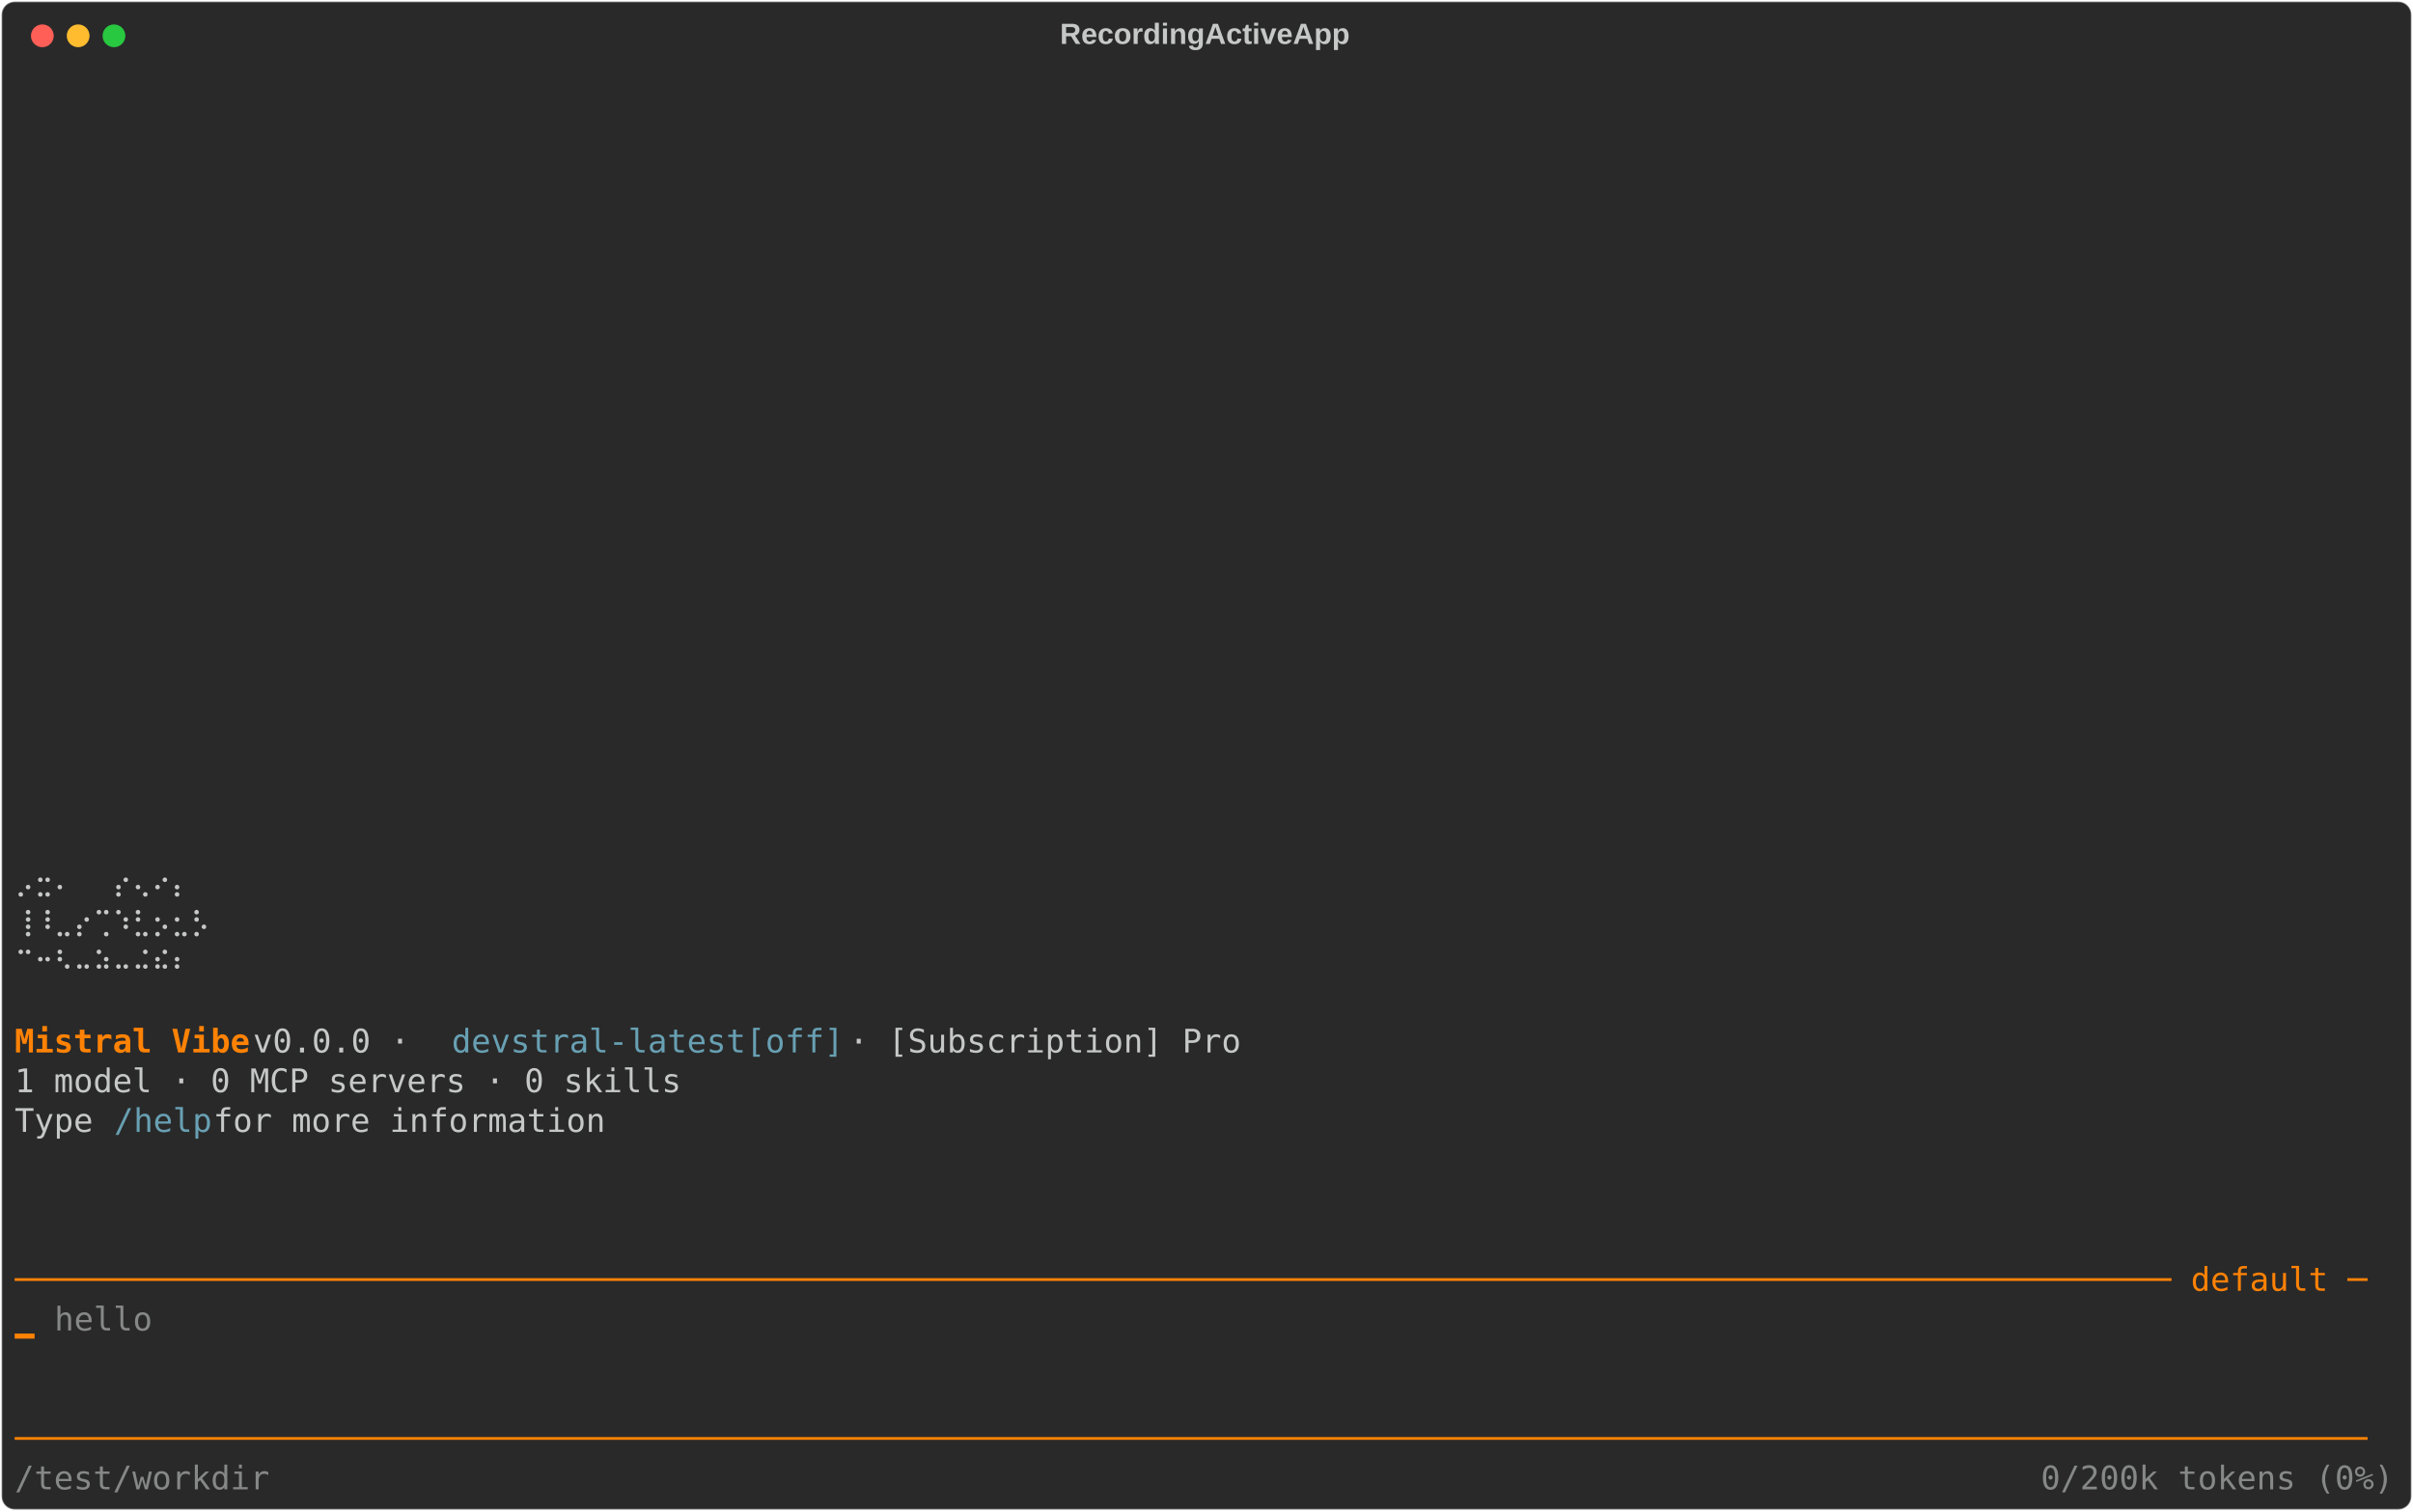
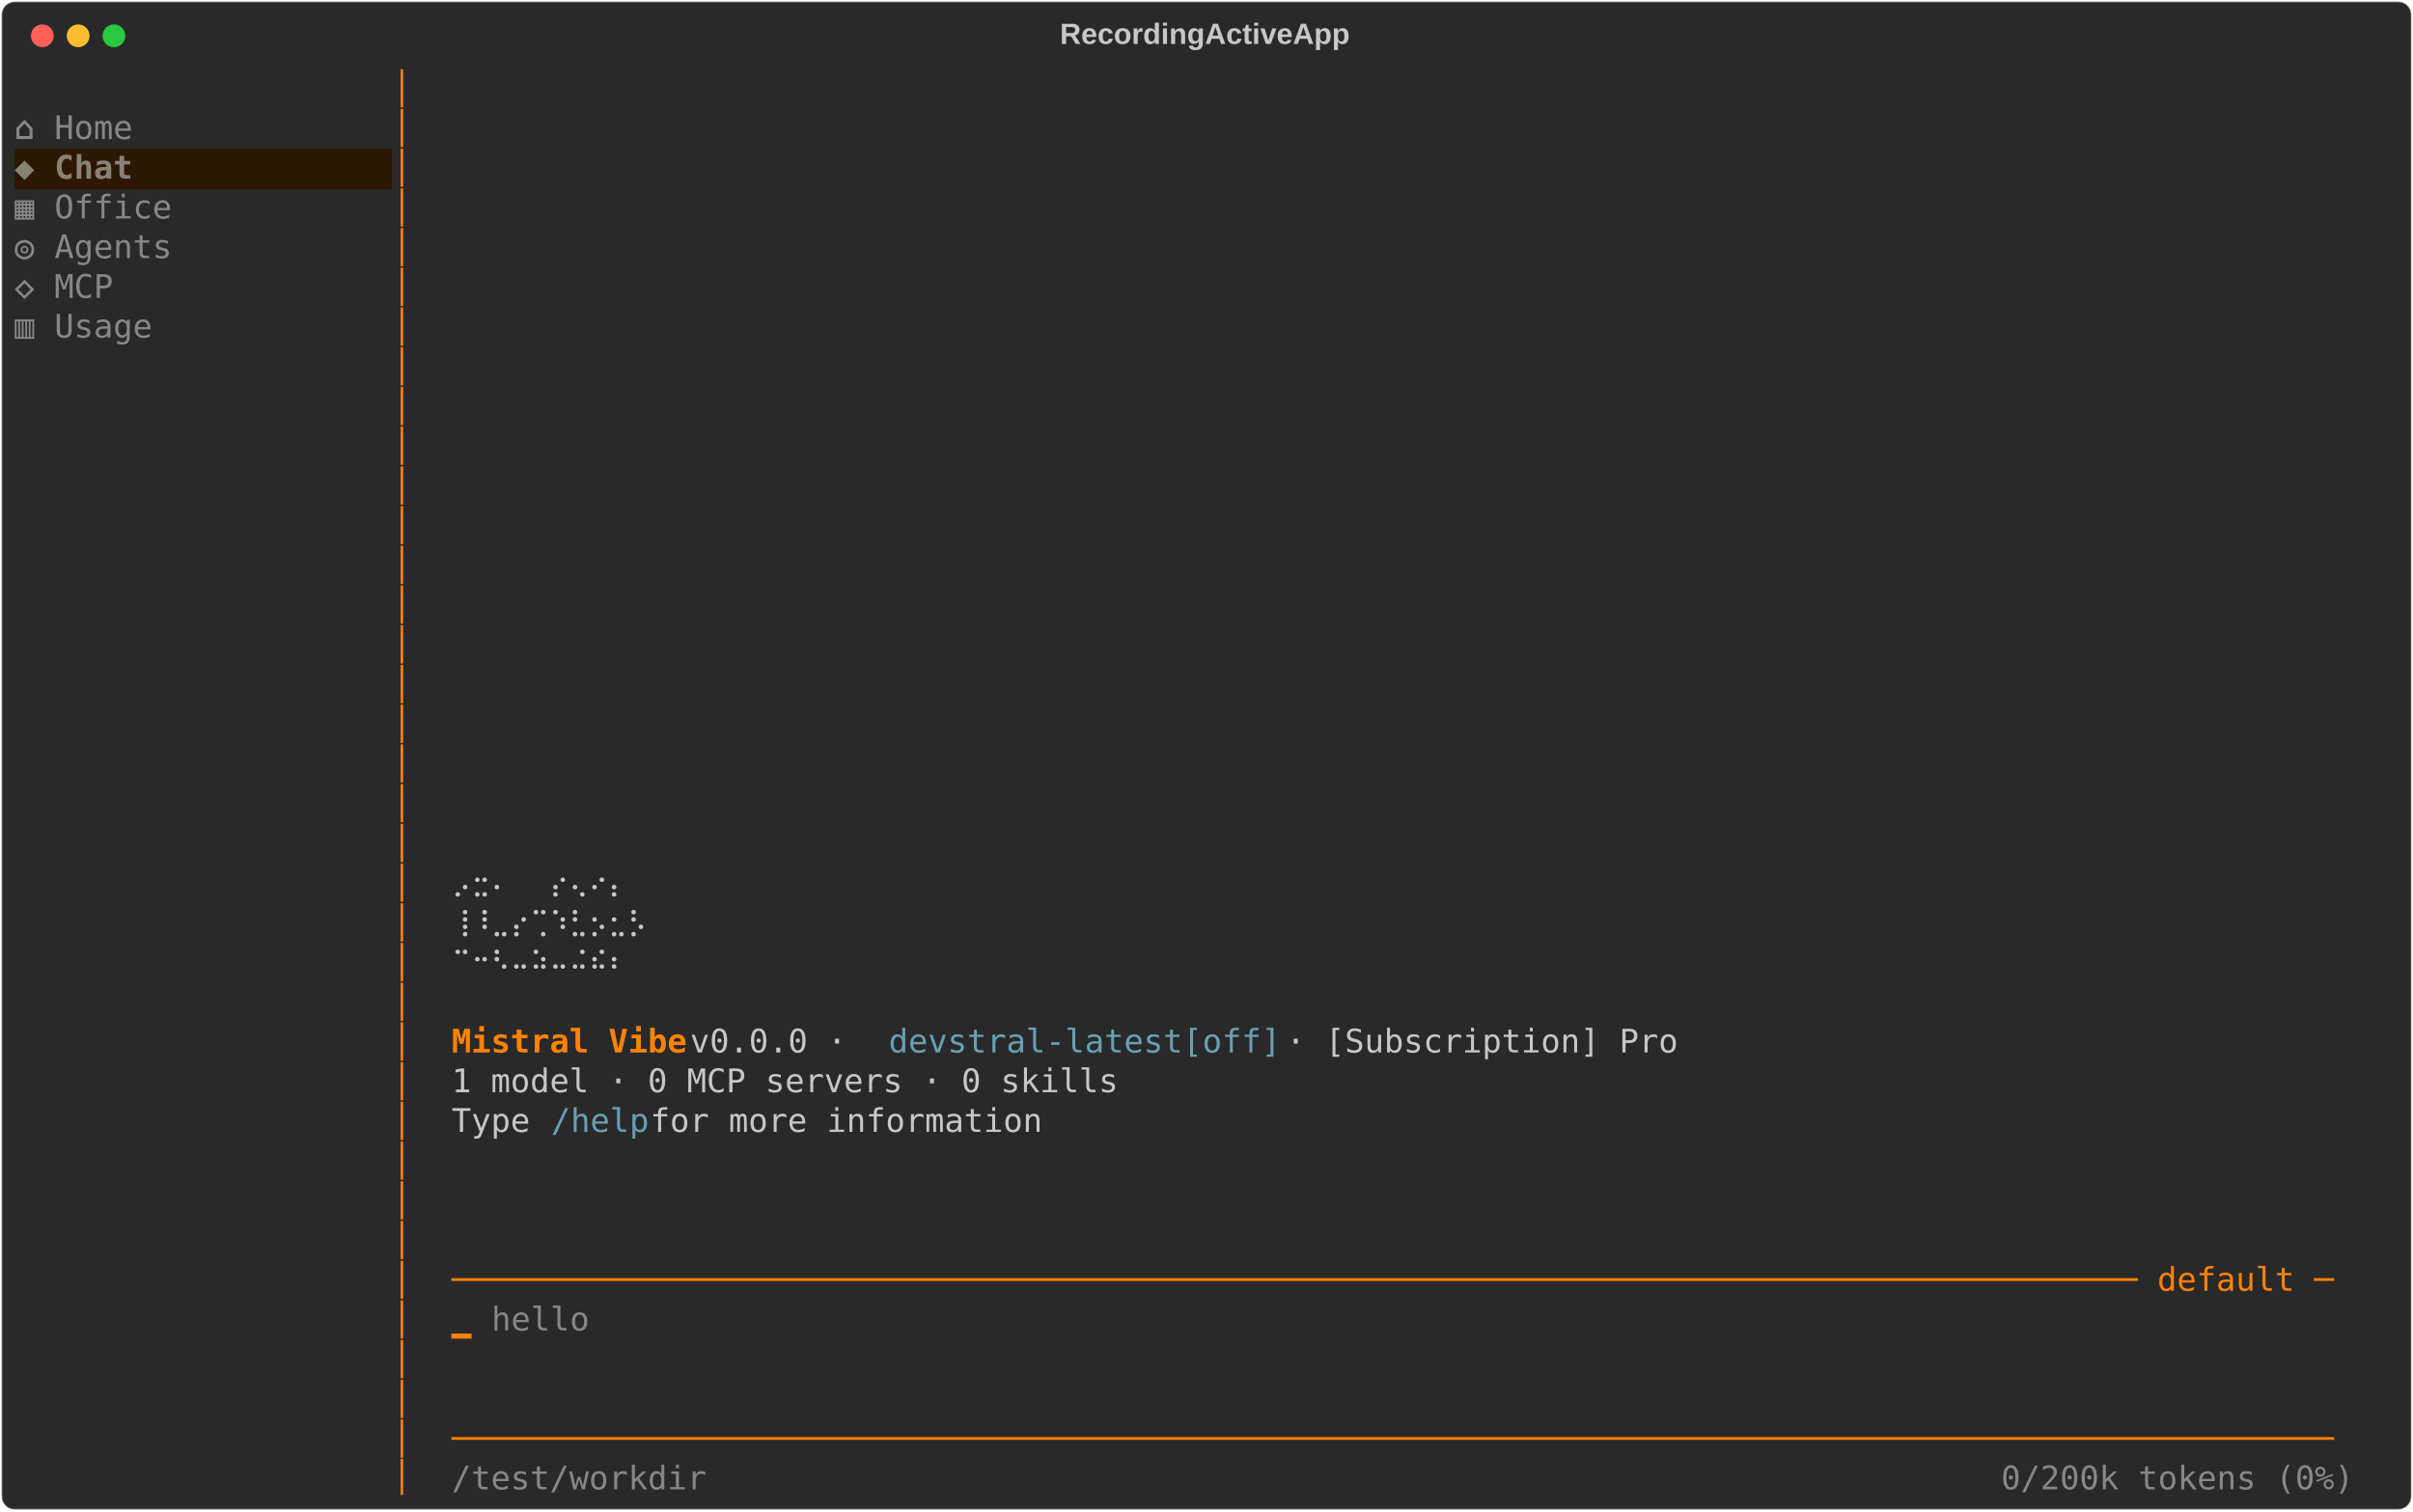
<svg xmlns="http://www.w3.org/2000/svg" class="rich-terminal" viewBox="0 0 1482 928.4">
  <style>

    @font-face {
        font-family: "Fira Code";
        src: local("FiraCode-Regular"),
                url("https://cdnjs.cloudflare.com/ajax/libs/firacode/6.2.0/woff2/FiraCode-Regular.woff2") format("woff2"),
                url("https://cdnjs.cloudflare.com/ajax/libs/firacode/6.2.0/woff/FiraCode-Regular.woff") format("woff");
        font-style: normal;
        font-weight: 400;
    }
    @font-face {
        font-family: "Fira Code";
        src: local("FiraCode-Bold"),
                url("https://cdnjs.cloudflare.com/ajax/libs/firacode/6.2.0/woff2/FiraCode-Bold.woff2") format("woff2"),
                url("https://cdnjs.cloudflare.com/ajax/libs/firacode/6.2.0/woff/FiraCode-Bold.woff") format("woff");
        font-style: bold;
        font-weight: 700;
    }

    .terminal-matrix {
        font-family: Fira Code, monospace;
        font-size: 20px;
        line-height: 24.4px;
        font-variant-east-asian: full-width;
    }

    .terminal-title {
        font-size: 18px;
        font-weight: bold;
        font-family: arial;
    }

    .terminal-r1 { fill: #c5c8c6 }
- .terminal-r2 { fill: #ff8205;font-weight: bold }
- .terminal-r3 { fill: #68a0b3 }
- .terminal-r4 { fill: #ff8205 }
- .terminal-r5 { fill: #868887 }
+ .terminal-r2 { fill: #ff8205 }
+ .terminal-r3 { fill: #868887;font-weight: bold }
+ .terminal-r4 { fill: #868887 }
+ .terminal-r5 { fill: #888176;font-weight: bold }
+ .terminal-r6 { fill: #ff8205;font-weight: bold }
+ .terminal-r7 { fill: #68a0b3 }
    </style>
  <defs>
    <clipPath id="terminal-clip-terminal">
      <rect x="0" y="0" width="1463.0" height="877.4" />
    </clipPath>
    <clipPath id="terminal-line-0">
      <rect x="0" y="1.5" width="1464" height="24.65" />
    </clipPath>
    <clipPath id="terminal-line-1">
      <rect x="0" y="25.9" width="1464" height="24.65" />
    </clipPath>
    <clipPath id="terminal-line-2">
      <rect x="0" y="50.3" width="1464" height="24.65" />
    </clipPath>
    <clipPath id="terminal-line-3">
      <rect x="0" y="74.7" width="1464" height="24.65" />
    </clipPath>
    <clipPath id="terminal-line-4">
      <rect x="0" y="99.1" width="1464" height="24.65" />
    </clipPath>
    <clipPath id="terminal-line-5">
      <rect x="0" y="123.5" width="1464" height="24.65" />
    </clipPath>
    <clipPath id="terminal-line-6">
      <rect x="0" y="147.9" width="1464" height="24.65" />
    </clipPath>
    <clipPath id="terminal-line-7">
      <rect x="0" y="172.3" width="1464" height="24.65" />
    </clipPath>
    <clipPath id="terminal-line-8">
      <rect x="0" y="196.7" width="1464" height="24.65" />
    </clipPath>
    <clipPath id="terminal-line-9">
      <rect x="0" y="221.1" width="1464" height="24.65" />
    </clipPath>
    <clipPath id="terminal-line-10">
      <rect x="0" y="245.5" width="1464" height="24.65" />
    </clipPath>
    <clipPath id="terminal-line-11">
      <rect x="0" y="269.9" width="1464" height="24.65" />
    </clipPath>
    <clipPath id="terminal-line-12">
      <rect x="0" y="294.3" width="1464" height="24.65" />
    </clipPath>
    <clipPath id="terminal-line-13">
      <rect x="0" y="318.7" width="1464" height="24.65" />
    </clipPath>
    <clipPath id="terminal-line-14">
      <rect x="0" y="343.1" width="1464" height="24.65" />
    </clipPath>
    <clipPath id="terminal-line-15">
      <rect x="0" y="367.5" width="1464" height="24.65" />
    </clipPath>
    <clipPath id="terminal-line-16">
      <rect x="0" y="391.9" width="1464" height="24.65" />
    </clipPath>
    <clipPath id="terminal-line-17">
      <rect x="0" y="416.3" width="1464" height="24.65" />
    </clipPath>
    <clipPath id="terminal-line-18">
      <rect x="0" y="440.7" width="1464" height="24.65" />
    </clipPath>
    <clipPath id="terminal-line-19">
      <rect x="0" y="465.1" width="1464" height="24.65" />
    </clipPath>
    <clipPath id="terminal-line-20">
      <rect x="0" y="489.5" width="1464" height="24.65" />
    </clipPath>
    <clipPath id="terminal-line-21">
      <rect x="0" y="513.9" width="1464" height="24.65" />
    </clipPath>
    <clipPath id="terminal-line-22">
      <rect x="0" y="538.3" width="1464" height="24.65" />
    </clipPath>
    <clipPath id="terminal-line-23">
      <rect x="0" y="562.7" width="1464" height="24.65" />
    </clipPath>
    <clipPath id="terminal-line-24">
      <rect x="0" y="587.1" width="1464" height="24.65" />
    </clipPath>
    <clipPath id="terminal-line-25">
      <rect x="0" y="611.5" width="1464" height="24.65" />
    </clipPath>
    <clipPath id="terminal-line-26">
      <rect x="0" y="635.9" width="1464" height="24.65" />
    </clipPath>
    <clipPath id="terminal-line-27">
      <rect x="0" y="660.3" width="1464" height="24.65" />
    </clipPath>
    <clipPath id="terminal-line-28">
      <rect x="0" y="684.7" width="1464" height="24.65" />
    </clipPath>
    <clipPath id="terminal-line-29">
      <rect x="0" y="709.1" width="1464" height="24.65" />
    </clipPath>
    <clipPath id="terminal-line-30">
      <rect x="0" y="733.5" width="1464" height="24.65" />
    </clipPath>
    <clipPath id="terminal-line-31">
      <rect x="0" y="757.9" width="1464" height="24.65" />
    </clipPath>
    <clipPath id="terminal-line-32">
      <rect x="0" y="782.3" width="1464" height="24.65" />
    </clipPath>
    <clipPath id="terminal-line-33">
      <rect x="0" y="806.7" width="1464" height="24.65" />
    </clipPath>
    <clipPath id="terminal-line-34">
      <rect x="0" y="831.1" width="1464" height="24.65" />
    </clipPath>
  </defs>
  <rect fill="#292929" stroke="rgba(255,255,255,0.35)" stroke-width="1" x="1" y="1" width="1480" height="926.4" rx="8" />
  <text class="terminal-title" fill="#c5c8c6" text-anchor="middle" x="740" y="27">RecordingActiveApp</text>
  <g transform="translate(26,22)">
    <circle cx="0" cy="0" r="7" fill="#ff5f57" />
    <circle cx="22" cy="0" r="7" fill="#febc2e" />
    <circle cx="44" cy="0" r="7" fill="#28c840" />
  </g>
  <g transform="translate(9, 41)" clip-path="url(#terminal-clip-terminal)">
+     <rect fill="#2d1700" x="0" y="50.3" width="24.4" height="24.65" shape-rendering="crispEdges" />
+     <rect fill="#2d1700" x="24.4" y="50.3" width="48.8" height="24.65" shape-rendering="crispEdges" />
+     <rect fill="#2d1700" x="73.2" y="50.3" width="158.6" height="24.65" shape-rendering="crispEdges" />
    <g class="terminal-matrix">
+       <text class="terminal-r2" x="231.8" y="20" textLength="12.2" clip-path="url(#terminal-line-0)">│</text>
      <text class="terminal-r1" x="1464" y="20" textLength="12.2" clip-path="url(#terminal-line-0)">
</text>
+       <text class="terminal-r3" x="0" y="44.4" textLength="24.4" clip-path="url(#terminal-line-1)">⌂ </text>
+       <text class="terminal-r4" x="24.4" y="44.4" textLength="48.8" clip-path="url(#terminal-line-1)">Home</text>
+       <text class="terminal-r2" x="231.8" y="44.4" textLength="12.2" clip-path="url(#terminal-line-1)">│</text>
      <text class="terminal-r1" x="1464" y="44.4" textLength="12.2" clip-path="url(#terminal-line-1)">
</text>
+       <text class="terminal-r5" x="0" y="68.8" textLength="24.4" clip-path="url(#terminal-line-2)">◆ </text>
+       <text class="terminal-r5" x="24.4" y="68.8" textLength="48.8" clip-path="url(#terminal-line-2)">Chat</text>
+       <text class="terminal-r2" x="231.8" y="68.8" textLength="12.2" clip-path="url(#terminal-line-2)">│</text>
      <text class="terminal-r1" x="1464" y="68.8" textLength="12.2" clip-path="url(#terminal-line-2)">
</text>
+       <text class="terminal-r3" x="0" y="93.2" textLength="24.4" clip-path="url(#terminal-line-3)">▦ </text>
+       <text class="terminal-r4" x="24.4" y="93.2" textLength="73.2" clip-path="url(#terminal-line-3)">Office</text>
+       <text class="terminal-r2" x="231.8" y="93.2" textLength="12.2" clip-path="url(#terminal-line-3)">│</text>
      <text class="terminal-r1" x="1464" y="93.2" textLength="12.2" clip-path="url(#terminal-line-3)">
</text>
+       <text class="terminal-r3" x="0" y="117.6" textLength="24.4" clip-path="url(#terminal-line-4)">◎ </text>
+       <text class="terminal-r4" x="24.4" y="117.6" textLength="73.2" clip-path="url(#terminal-line-4)">Agents</text>
+       <text class="terminal-r2" x="231.8" y="117.6" textLength="12.2" clip-path="url(#terminal-line-4)">│</text>
      <text class="terminal-r1" x="1464" y="117.6" textLength="12.2" clip-path="url(#terminal-line-4)">
</text>
+       <text class="terminal-r3" x="0" y="142" textLength="24.4" clip-path="url(#terminal-line-5)">◇ </text>
+       <text class="terminal-r4" x="24.4" y="142" textLength="36.6" clip-path="url(#terminal-line-5)">MCP</text>
+       <text class="terminal-r2" x="231.8" y="142" textLength="12.2" clip-path="url(#terminal-line-5)">│</text>
      <text class="terminal-r1" x="1464" y="142" textLength="12.2" clip-path="url(#terminal-line-5)">
</text>
+       <text class="terminal-r3" x="0" y="166.4" textLength="24.4" clip-path="url(#terminal-line-6)">▥ </text>
+       <text class="terminal-r4" x="24.4" y="166.4" textLength="61" clip-path="url(#terminal-line-6)">Usage</text>
+       <text class="terminal-r2" x="231.8" y="166.4" textLength="12.2" clip-path="url(#terminal-line-6)">│</text>
      <text class="terminal-r1" x="1464" y="166.4" textLength="12.2" clip-path="url(#terminal-line-6)">
</text>
+       <text class="terminal-r2" x="231.8" y="190.8" textLength="12.2" clip-path="url(#terminal-line-7)">│</text>
      <text class="terminal-r1" x="1464" y="190.8" textLength="12.2" clip-path="url(#terminal-line-7)">
</text>
+       <text class="terminal-r2" x="231.8" y="215.2" textLength="12.2" clip-path="url(#terminal-line-8)">│</text>
      <text class="terminal-r1" x="1464" y="215.2" textLength="12.2" clip-path="url(#terminal-line-8)">
</text>
+       <text class="terminal-r2" x="231.8" y="239.6" textLength="12.2" clip-path="url(#terminal-line-9)">│</text>
      <text class="terminal-r1" x="1464" y="239.6" textLength="12.2" clip-path="url(#terminal-line-9)">
</text>
+       <text class="terminal-r2" x="231.8" y="264" textLength="12.2" clip-path="url(#terminal-line-10)">│</text>
      <text class="terminal-r1" x="1464" y="264" textLength="12.2" clip-path="url(#terminal-line-10)">
</text>
+       <text class="terminal-r2" x="231.8" y="288.4" textLength="12.2" clip-path="url(#terminal-line-11)">│</text>
      <text class="terminal-r1" x="1464" y="288.4" textLength="12.2" clip-path="url(#terminal-line-11)">
</text>
+       <text class="terminal-r2" x="231.8" y="312.8" textLength="12.2" clip-path="url(#terminal-line-12)">│</text>
      <text class="terminal-r1" x="1464" y="312.8" textLength="12.2" clip-path="url(#terminal-line-12)">
</text>
+       <text class="terminal-r2" x="231.8" y="337.2" textLength="12.2" clip-path="url(#terminal-line-13)">│</text>
      <text class="terminal-r1" x="1464" y="337.2" textLength="12.2" clip-path="url(#terminal-line-13)">
</text>
+       <text class="terminal-r2" x="231.8" y="361.6" textLength="12.2" clip-path="url(#terminal-line-14)">│</text>
      <text class="terminal-r1" x="1464" y="361.6" textLength="12.2" clip-path="url(#terminal-line-14)">
</text>
+       <text class="terminal-r2" x="231.8" y="386" textLength="12.2" clip-path="url(#terminal-line-15)">│</text>
      <text class="terminal-r1" x="1464" y="386" textLength="12.2" clip-path="url(#terminal-line-15)">
</text>
+       <text class="terminal-r2" x="231.8" y="410.4" textLength="12.2" clip-path="url(#terminal-line-16)">│</text>
      <text class="terminal-r1" x="1464" y="410.4" textLength="12.2" clip-path="url(#terminal-line-16)">
</text>
+       <text class="terminal-r2" x="231.8" y="434.8" textLength="12.2" clip-path="url(#terminal-line-17)">│</text>
      <text class="terminal-r1" x="1464" y="434.8" textLength="12.2" clip-path="url(#terminal-line-17)">
</text>
+       <text class="terminal-r2" x="231.8" y="459.2" textLength="12.2" clip-path="url(#terminal-line-18)">│</text>
      <text class="terminal-r1" x="1464" y="459.2" textLength="12.2" clip-path="url(#terminal-line-18)">
</text>
+       <text class="terminal-r2" x="231.8" y="483.6" textLength="12.2" clip-path="url(#terminal-line-19)">│</text>
      <text class="terminal-r1" x="1464" y="483.6" textLength="12.2" clip-path="url(#terminal-line-19)">
</text>
-       <text class="terminal-r1" x="0" y="508" textLength="134.2" clip-path="url(#terminal-line-20)">  ⡠⣒⠄  ⡔⢄⠔⡄</text>
+       <text class="terminal-r2" x="231.8" y="508" textLength="12.2" clip-path="url(#terminal-line-20)">│</text>
+       <text class="terminal-r1" x="268.4" y="508" textLength="134.2" clip-path="url(#terminal-line-20)">  ⡠⣒⠄  ⡔⢄⠔⡄</text>
      <text class="terminal-r1" x="1464" y="508" textLength="12.2" clip-path="url(#terminal-line-20)">
</text>
-       <text class="terminal-r1" x="0" y="532.4" textLength="134.2" clip-path="url(#terminal-line-21)"> ⢸⠸⣀⡔⢉⠱⣃⡢⣂⡣</text>
+       <text class="terminal-r2" x="231.8" y="532.4" textLength="12.2" clip-path="url(#terminal-line-21)">│</text>
+       <text class="terminal-r1" x="268.4" y="532.4" textLength="134.2" clip-path="url(#terminal-line-21)"> ⢸⠸⣀⡔⢉⠱⣃⡢⣂⡣</text>
      <text class="terminal-r1" x="1464" y="532.4" textLength="12.2" clip-path="url(#terminal-line-21)">
</text>
-       <text class="terminal-r1" x="0" y="556.8" textLength="134.2" clip-path="url(#terminal-line-22)">  ⠉⠒⠣⠤⠵⠤⠬⠮⠆</text>
+       <text class="terminal-r2" x="231.8" y="556.8" textLength="12.2" clip-path="url(#terminal-line-22)">│</text>
+       <text class="terminal-r1" x="268.4" y="556.8" textLength="134.2" clip-path="url(#terminal-line-22)">  ⠉⠒⠣⠤⠵⠤⠬⠮⠆</text>
      <text class="terminal-r1" x="1464" y="556.8" textLength="12.2" clip-path="url(#terminal-line-22)">
</text>
+       <text class="terminal-r2" x="231.8" y="581.2" textLength="12.2" clip-path="url(#terminal-line-23)">│</text>
      <text class="terminal-r1" x="1464" y="581.2" textLength="12.2" clip-path="url(#terminal-line-23)">
</text>
-       <text class="terminal-r2" x="0" y="605.6" textLength="146.4" clip-path="url(#terminal-line-24)">Mistral Vibe</text>
-       <text class="terminal-r1" x="146.4" y="605.6" textLength="122" clip-path="url(#terminal-line-24)"> v0.0.0 · </text>
-       <text class="terminal-r3" x="268.4" y="605.6" textLength="244" clip-path="url(#terminal-line-24)">devstral-latest[off]</text>
-       <text class="terminal-r1" x="512.4" y="605.6" textLength="256.2" clip-path="url(#terminal-line-24)"> · [Subscription] Pro</text>
+       <text class="terminal-r2" x="231.8" y="605.6" textLength="12.2" clip-path="url(#terminal-line-24)">│</text>
+       <text class="terminal-r6" x="268.4" y="605.6" textLength="146.4" clip-path="url(#terminal-line-24)">Mistral Vibe</text>
+       <text class="terminal-r1" x="414.8" y="605.6" textLength="122" clip-path="url(#terminal-line-24)"> v0.0.0 · </text>
+       <text class="terminal-r7" x="536.8" y="605.6" textLength="244" clip-path="url(#terminal-line-24)">devstral-latest[off]</text>
+       <text class="terminal-r1" x="780.8" y="605.6" textLength="256.2" clip-path="url(#terminal-line-24)"> · [Subscription] Pro</text>
      <text class="terminal-r1" x="1464" y="605.6" textLength="12.2" clip-path="url(#terminal-line-24)">
</text>
-       <text class="terminal-r1" x="0" y="630" textLength="414.8" clip-path="url(#terminal-line-25)">1 model · 0 MCP servers · 0 skills</text>
+       <text class="terminal-r2" x="231.8" y="630" textLength="12.2" clip-path="url(#terminal-line-25)">│</text>
+       <text class="terminal-r1" x="268.4" y="630" textLength="414.8" clip-path="url(#terminal-line-25)">1 model · 0 MCP servers · 0 skills</text>
      <text class="terminal-r1" x="1464" y="630" textLength="12.2" clip-path="url(#terminal-line-25)">
</text>
-       <text class="terminal-r1" x="0" y="654.4" textLength="61" clip-path="url(#terminal-line-26)">Type </text>
-       <text class="terminal-r3" x="61" y="654.4" textLength="61" clip-path="url(#terminal-line-26)">/help</text>
-       <text class="terminal-r1" x="122" y="654.4" textLength="256.2" clip-path="url(#terminal-line-26)"> for more information</text>
+       <text class="terminal-r2" x="231.8" y="654.4" textLength="12.2" clip-path="url(#terminal-line-26)">│</text>
+       <text class="terminal-r1" x="268.4" y="654.4" textLength="61" clip-path="url(#terminal-line-26)">Type </text>
+       <text class="terminal-r7" x="329.4" y="654.4" textLength="61" clip-path="url(#terminal-line-26)">/help</text>
+       <text class="terminal-r1" x="390.4" y="654.4" textLength="256.2" clip-path="url(#terminal-line-26)"> for more information</text>
      <text class="terminal-r1" x="1464" y="654.4" textLength="12.2" clip-path="url(#terminal-line-26)">
</text>
+       <text class="terminal-r2" x="231.8" y="678.8" textLength="12.2" clip-path="url(#terminal-line-27)">│</text>
      <text class="terminal-r1" x="1464" y="678.8" textLength="12.2" clip-path="url(#terminal-line-27)">
</text>
+       <text class="terminal-r2" x="231.8" y="703.2" textLength="12.2" clip-path="url(#terminal-line-28)">│</text>
      <text class="terminal-r1" x="1464" y="703.2" textLength="12.2" clip-path="url(#terminal-line-28)">
</text>
+       <text class="terminal-r2" x="231.8" y="727.6" textLength="12.2" clip-path="url(#terminal-line-29)">│</text>
      <text class="terminal-r1" x="1464" y="727.6" textLength="12.2" clip-path="url(#terminal-line-29)">
</text>
-       <text class="terminal-r4" x="0" y="752" textLength="1464" clip-path="url(#terminal-line-30)">────────────────────────────────────────────────────────────────────────────────────────────────────────────── default ─</text>
+       <text class="terminal-r2" x="231.8" y="752" textLength="12.2" clip-path="url(#terminal-line-30)">│</text>
+       <text class="terminal-r2" x="268.4" y="752" textLength="1171.2" clip-path="url(#terminal-line-30)">────────────────────────────────────────────────────────────────────────────────────── default ─</text>
      <text class="terminal-r1" x="1464" y="752" textLength="12.2" clip-path="url(#terminal-line-30)">
</text>
-       <text class="terminal-r2" x="0" y="776.4" textLength="12.2" clip-path="url(#terminal-line-31)">▁</text>
-       <text class="terminal-r5" x="24.4" y="776.4" textLength="1439.6" clip-path="url(#terminal-line-31)">hello                                                                                                                 </text>
+       <text class="terminal-r2" x="231.8" y="776.4" textLength="12.2" clip-path="url(#terminal-line-31)">│</text>
+       <text class="terminal-r6" x="268.4" y="776.4" textLength="12.2" clip-path="url(#terminal-line-31)">▁</text>
+       <text class="terminal-r4" x="292.8" y="776.4" textLength="1146.8" clip-path="url(#terminal-line-31)">hello                                                                                         </text>
      <text class="terminal-r1" x="1464" y="776.4" textLength="12.2" clip-path="url(#terminal-line-31)">
</text>
+       <text class="terminal-r2" x="231.8" y="800.8" textLength="12.2" clip-path="url(#terminal-line-32)">│</text>
      <text class="terminal-r1" x="1464" y="800.8" textLength="12.2" clip-path="url(#terminal-line-32)">
</text>
+       <text class="terminal-r2" x="231.8" y="825.2" textLength="12.2" clip-path="url(#terminal-line-33)">│</text>
      <text class="terminal-r1" x="1464" y="825.2" textLength="12.2" clip-path="url(#terminal-line-33)">
</text>
-       <text class="terminal-r4" x="0" y="849.6" textLength="1464" clip-path="url(#terminal-line-34)">────────────────────────────────────────────────────────────────────────────────────────────────────────────────────────</text>
+       <text class="terminal-r2" x="231.8" y="849.6" textLength="12.2" clip-path="url(#terminal-line-34)">│</text>
+       <text class="terminal-r2" x="268.4" y="849.6" textLength="1171.2" clip-path="url(#terminal-line-34)">────────────────────────────────────────────────────────────────────────────────────────────────</text>
      <text class="terminal-r1" x="1464" y="849.6" textLength="12.2" clip-path="url(#terminal-line-34)">
</text>
-       <text class="terminal-r5" x="0" y="874" textLength="158.6" clip-path="url(#terminal-line-35)">/test/workdir</text>
-       <text class="terminal-r5" x="1244.4" y="874" textLength="219.6" clip-path="url(#terminal-line-35)">0/200k tokens (0%)</text>
+       <text class="terminal-r2" x="231.8" y="874" textLength="12.2" clip-path="url(#terminal-line-35)">│</text>
+       <text class="terminal-r4" x="268.4" y="874" textLength="158.6" clip-path="url(#terminal-line-35)">/test/workdir</text>
+       <text class="terminal-r4" x="1220" y="874" textLength="219.6" clip-path="url(#terminal-line-35)">0/200k tokens (0%)</text>
    </g>
  </g>
</svg>
